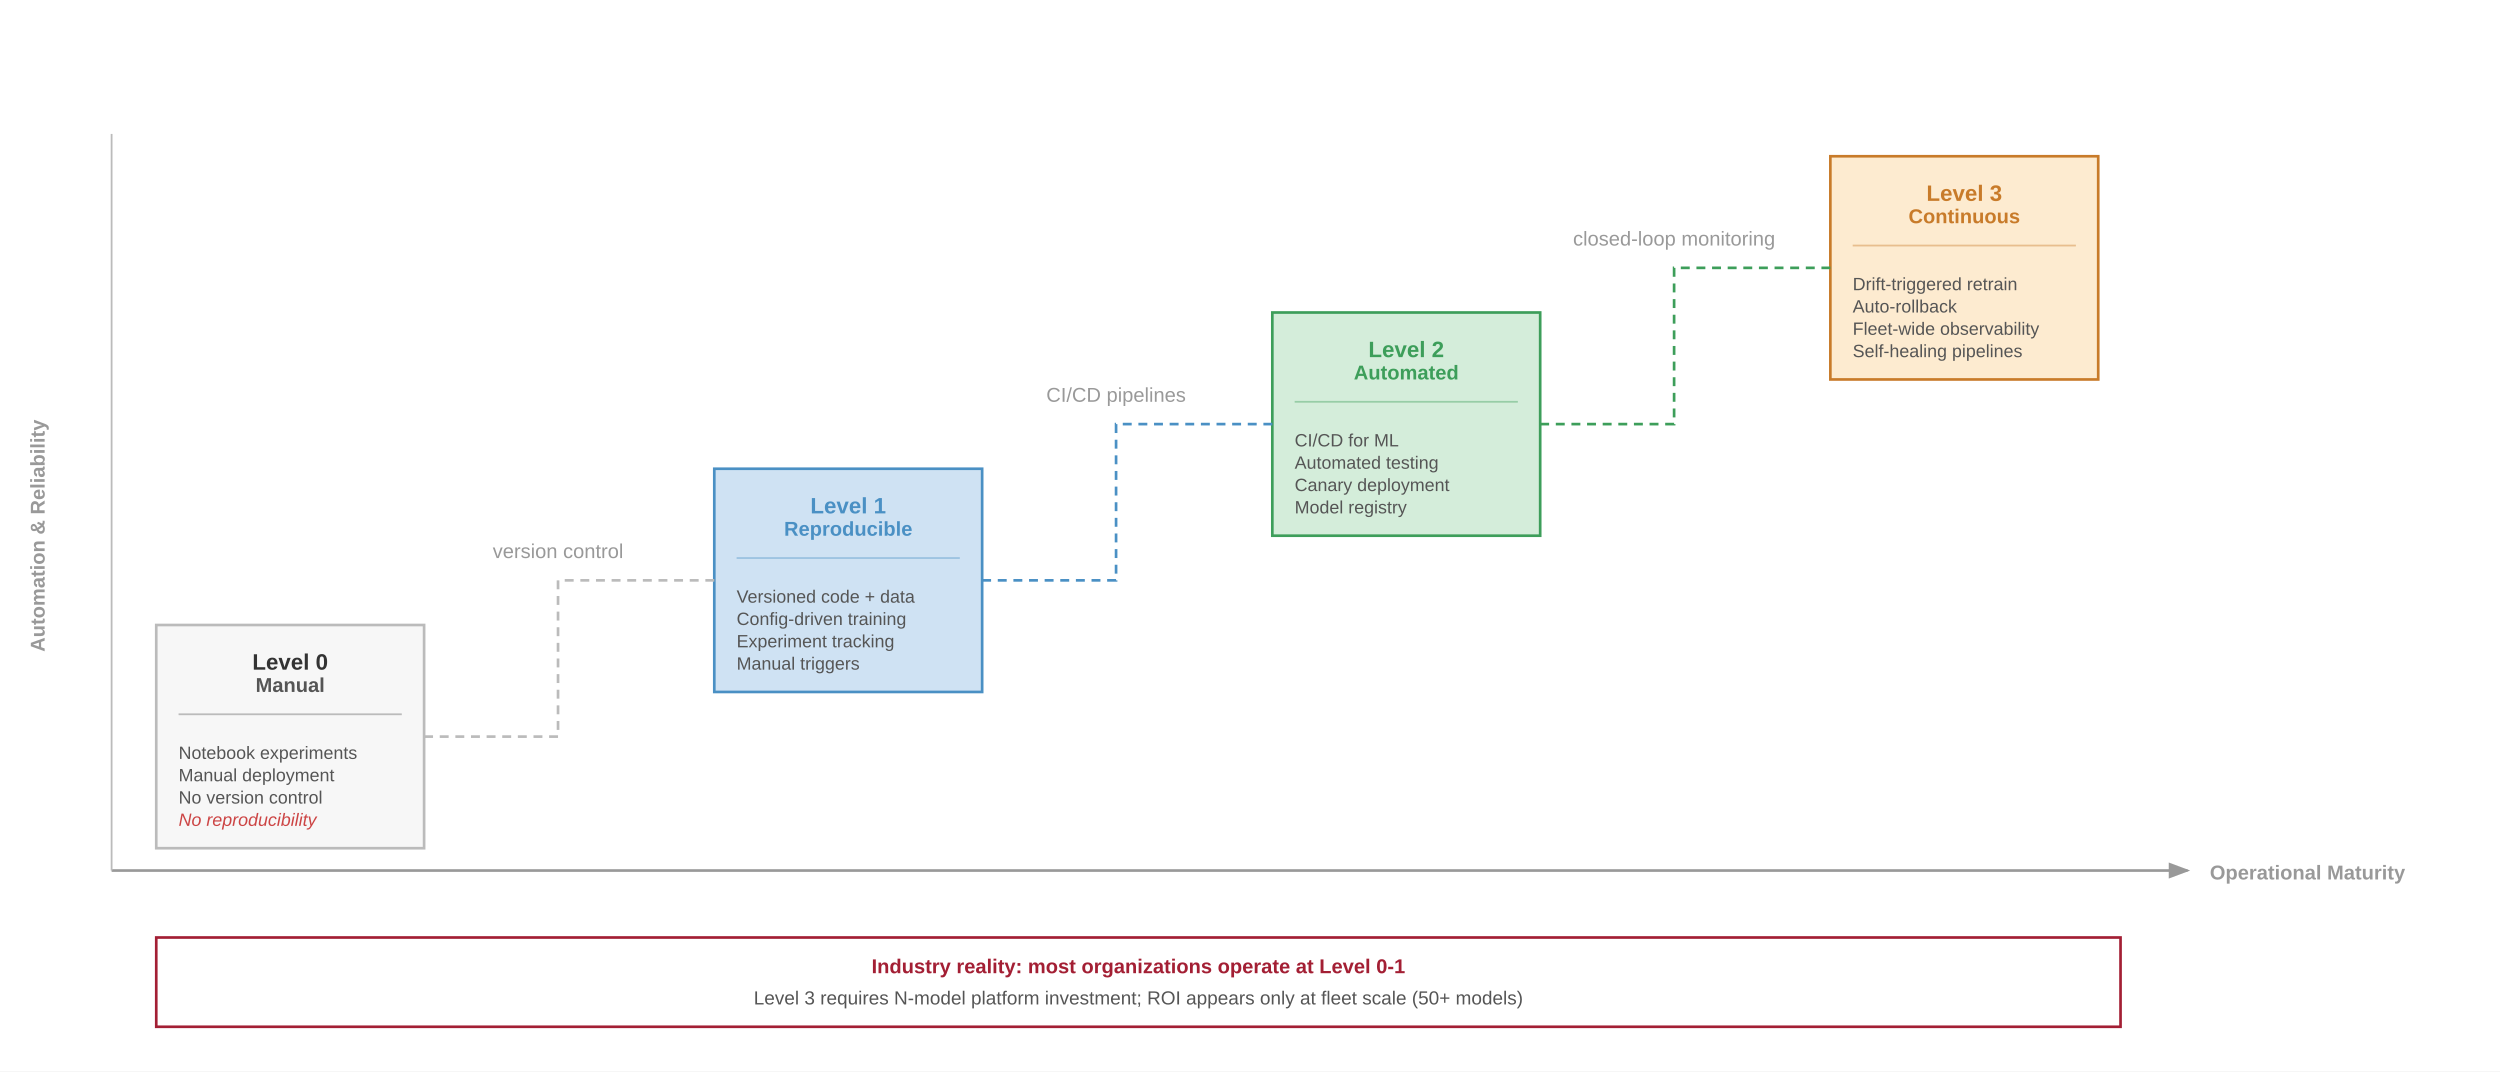
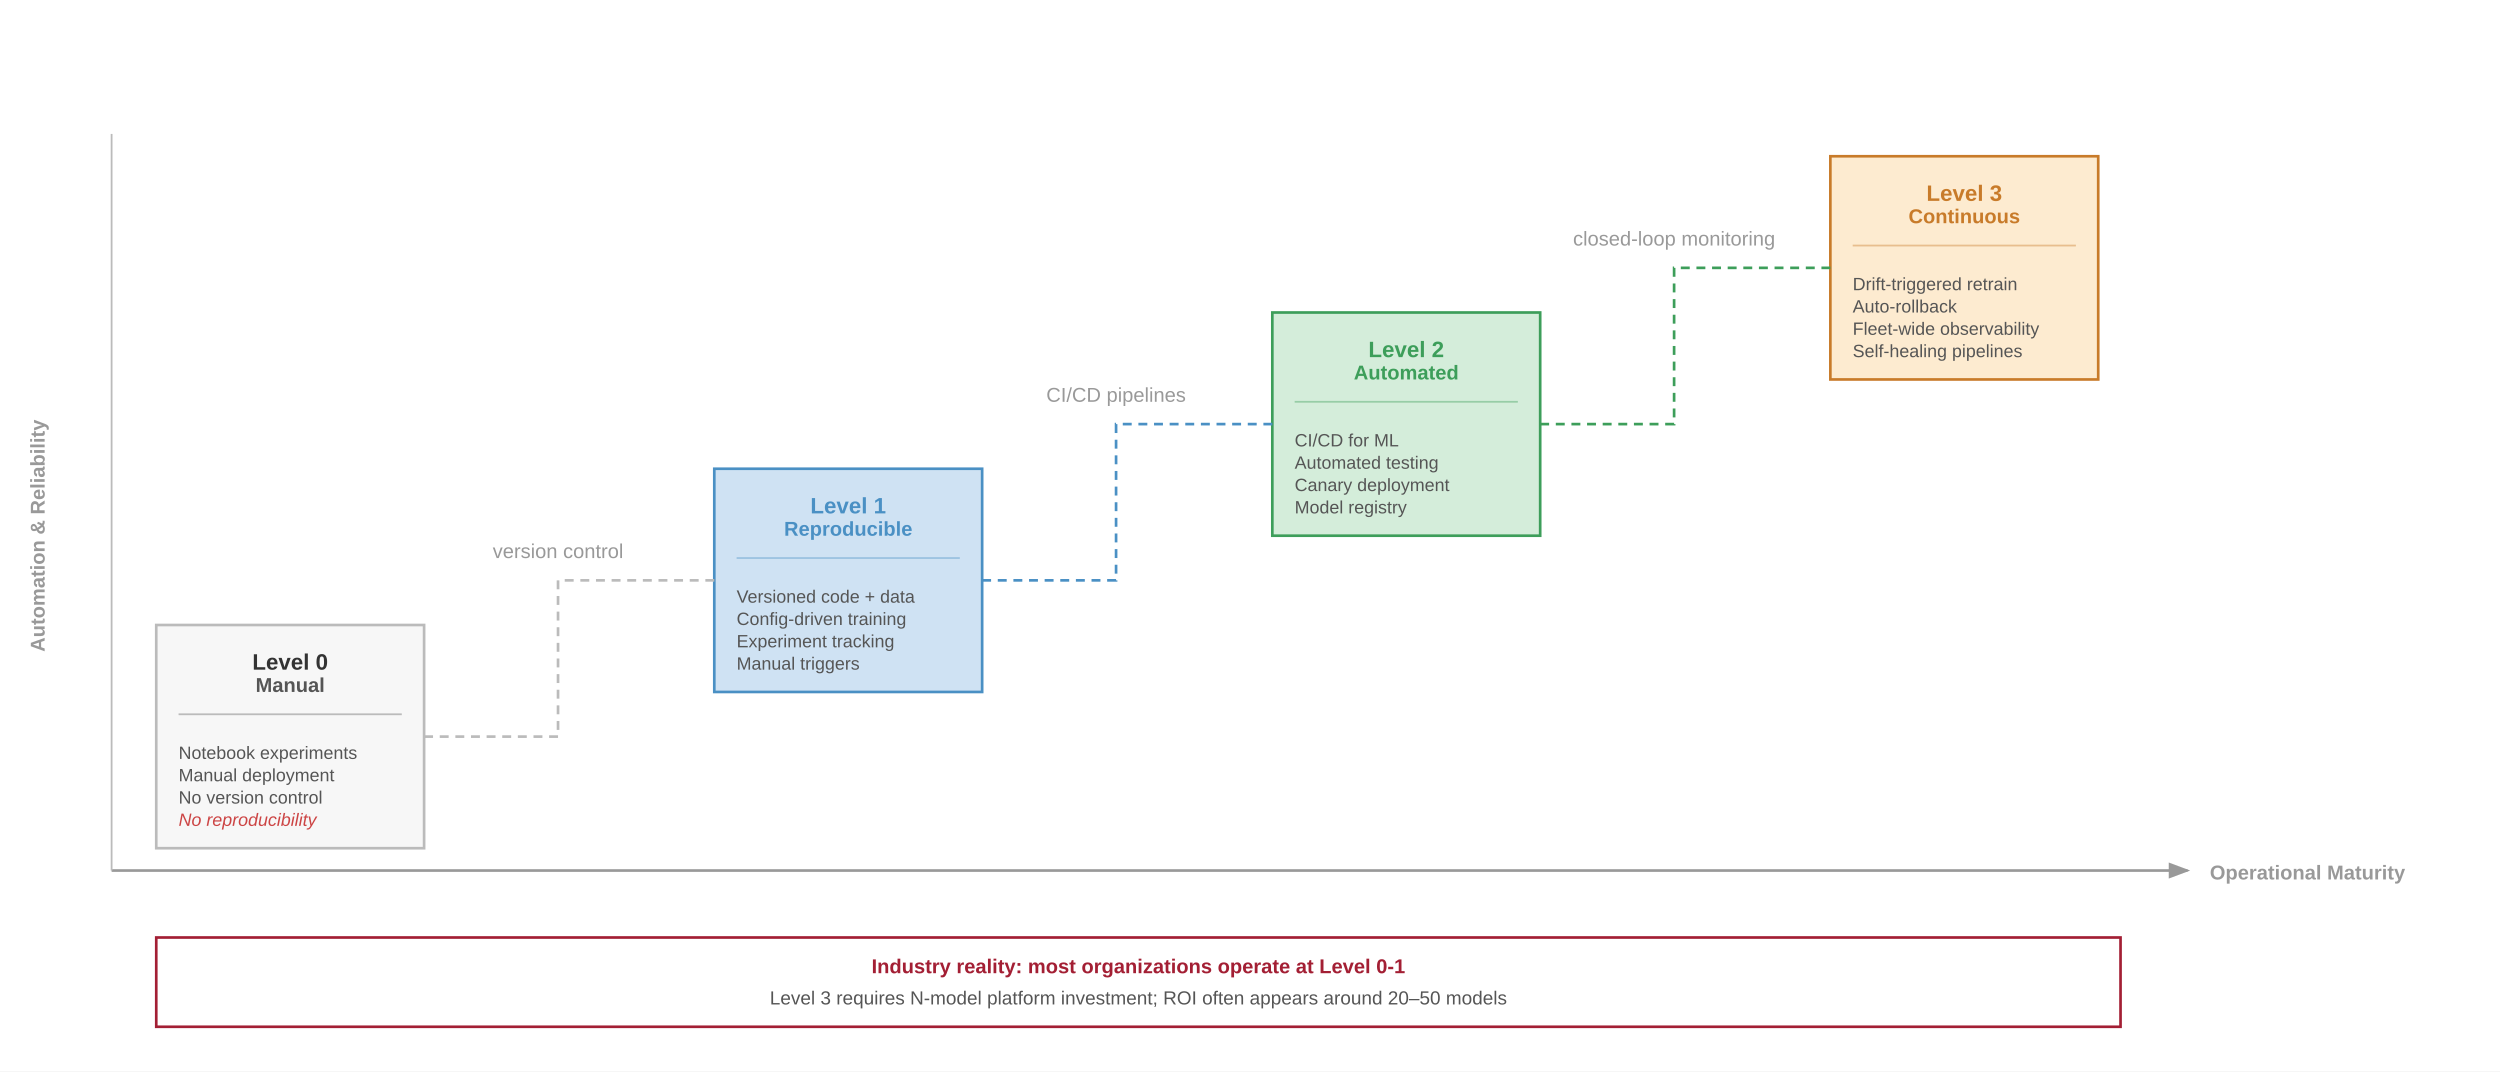
<svg xmlns="http://www.w3.org/2000/svg" font-family="Arial, Helvetica, sans-serif" viewBox="0 0 1120 480">
  <defs>
    <marker id="maturity-arr" markerWidth="8" markerHeight="6" refX="7" refY="3" orient="auto">
      <path d="M0,0 L8,3 L0,6 Z" fill="#999" />
    </marker>
  </defs>
  <rect width="1120" height="480" fill="#fff" />
  <line x1="50" y1="390" x2="980" y2="390" stroke="#999" stroke-width="1.2" marker-end="url(#maturity-arr)" />
  <text x="990" y="394" font-size="9" fill="#999" font-weight="600">Operational Maturity</text>
  <text x="20" y="240" text-anchor="middle" font-size="9" fill="#999" font-weight="600" transform="rotate(-90, 20, 240)">Automation &amp; Reliability</text>
  <line x1="50" y1="60" x2="50" y2="390" stroke="#bbb" stroke-width="0.8" />
  <g transform="translate(70, 280)">
    <rect x="0" y="0" width="120" height="100" fill="#f7f7f7" stroke="#bbb" stroke-width="1.2" />
    <text x="60" y="20" text-anchor="middle" font-size="10" font-weight="700" fill="#333">Level 0</text>
    <text x="60" y="30" text-anchor="middle" font-size="9" fill="#555" font-weight="600">Manual</text>
    <line x1="10" y1="40" x2="110" y2="40" stroke="#bbb" stroke-width="0.8" />
    <text x="10" y="60" font-size="8" fill="#555">Notebook experiments</text>
    <text x="10" y="70" font-size="8" fill="#555">Manual deployment</text>
    <text x="10" y="80" font-size="8" fill="#555">No version control</text>
    <text x="10" y="90" font-size="8" fill="#c44" font-style="italic">No reproducibility</text>
  </g>
  <g transform="translate(320, 210)">
    <rect x="0" y="0" width="120" height="100" fill="#cfe2f3" stroke="#4a90c4" stroke-width="1.2" />
    <text x="60" y="20" text-anchor="middle" font-size="10" font-weight="700" fill="#4a90c4">Level 1</text>
    <text x="60" y="30" text-anchor="middle" font-size="9" fill="#4a90c4" font-weight="600">Reproducible</text>
    <line x1="10" y1="40" x2="110" y2="40" stroke="#4a90c4" stroke-width="0.8" opacity="0.4" />
    <text x="10" y="60" font-size="8" fill="#555">Versioned code + data</text>
    <text x="10" y="70" font-size="8" fill="#555">Config-driven training</text>
    <text x="10" y="80" font-size="8" fill="#555">Experiment tracking</text>
    <text x="10" y="90" font-size="8" fill="#555">Manual triggers</text>
  </g>
  <g transform="translate(570, 140)">
    <rect x="0" y="0" width="120" height="100" fill="#d4edda" stroke="#3d9e5a" stroke-width="1.2" />
    <text x="60" y="20" text-anchor="middle" font-size="10" font-weight="700" fill="#3d9e5a">Level 2</text>
    <text x="60" y="30" text-anchor="middle" font-size="9" fill="#3d9e5a" font-weight="600">Automated</text>
    <line x1="10" y1="40" x2="110" y2="40" stroke="#3d9e5a" stroke-width="0.8" opacity="0.4" />
    <text x="10" y="60" font-size="8" fill="#555">CI/CD for ML</text>
    <text x="10" y="70" font-size="8" fill="#555">Automated testing</text>
    <text x="10" y="80" font-size="8" fill="#555">Canary deployment</text>
    <text x="10" y="90" font-size="8" fill="#555">Model registry</text>
  </g>
  <g transform="translate(820, 70)">
    <rect x="0" y="0" width="120" height="100" fill="#fdebd0" stroke="#c87b2a" stroke-width="1.2" />
    <text x="60" y="20" text-anchor="middle" font-size="10" font-weight="700" fill="#c87b2a">Level 3</text>
    <text x="60" y="30" text-anchor="middle" font-size="9" fill="#c87b2a" font-weight="600">Continuous</text>
    <line x1="10" y1="40" x2="110" y2="40" stroke="#c87b2a" stroke-width="0.8" opacity="0.4" />
    <text x="10" y="60" font-size="8" fill="#555">Drift-triggered retrain</text>
    <text x="10" y="70" font-size="8" fill="#555">Auto-rollback</text>
    <text x="10" y="80" font-size="8" fill="#555">Fleet-wide observability</text>
    <text x="10" y="90" font-size="8" fill="#555">Self-healing pipelines</text>
  </g>
  <path d="M 190 330 L 250 330 L 250 260 L 320 260" fill="none" stroke="#bbb" stroke-width="1.2" stroke-dasharray="4,3" />
  <path d="M 440 260 L 500 260 L 500 190 L 570 190" fill="none" stroke="#4a90c4" stroke-width="1.2" stroke-dasharray="4,3" />
  <path d="M 690 190 L 750 190 L 750 120 L 820 120" fill="none" stroke="#3d9e5a" stroke-width="1.2" stroke-dasharray="4,3" />
  <text x="250" y="250" text-anchor="middle" font-size="9" fill="#999">version control</text>
  <text x="500" y="180" text-anchor="middle" font-size="9" fill="#999">CI/CD pipelines</text>
  <text x="750" y="110" text-anchor="middle" font-size="9" fill="#999">closed-loop monitoring</text>
  <rect x="70" y="420" width="880" height="40" fill="#fff" stroke="#a31f34" stroke-width="1.2" />
  <text x="510" y="436" text-anchor="middle" font-size="9" fill="#a31f34" font-weight="600">Industry reality: most organizations operate at Level 0-1</text>
-   <text x="510" y="450" text-anchor="middle" font-size="8.5" fill="#555">Level 3 requires N-model platform investment; ROI appears only at fleet scale (50+ models)</text>
+   <text x="510" y="450" text-anchor="middle" font-size="8.5" fill="#555">Level 3 requires N-model platform investment; ROI often appears around 20–50 models</text>
</svg>
